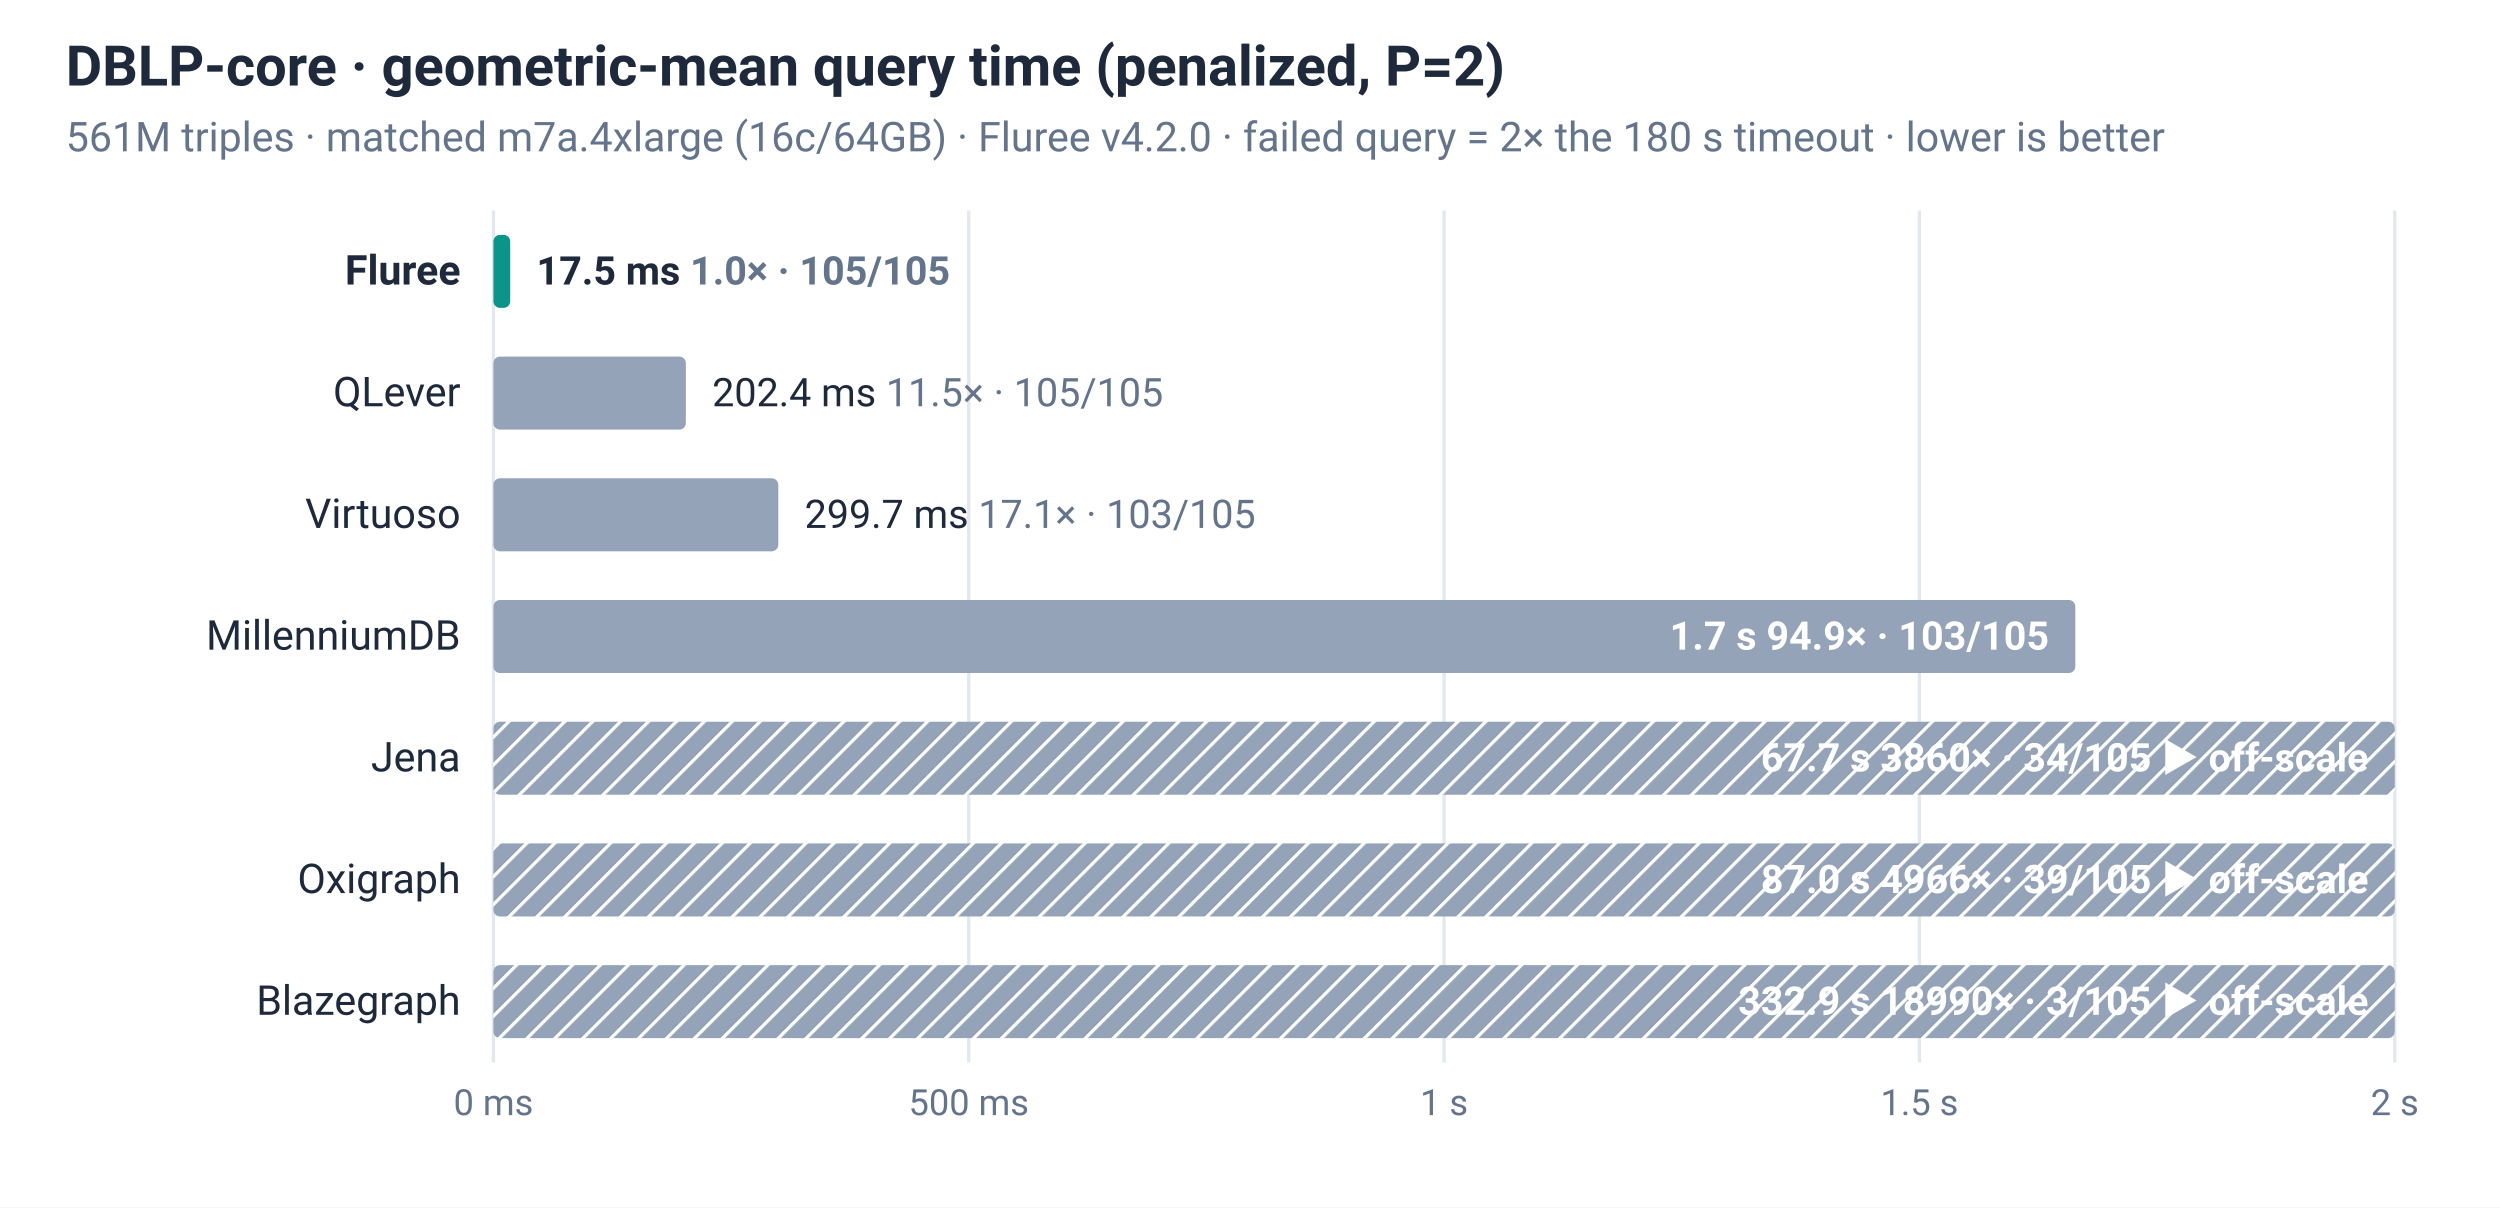
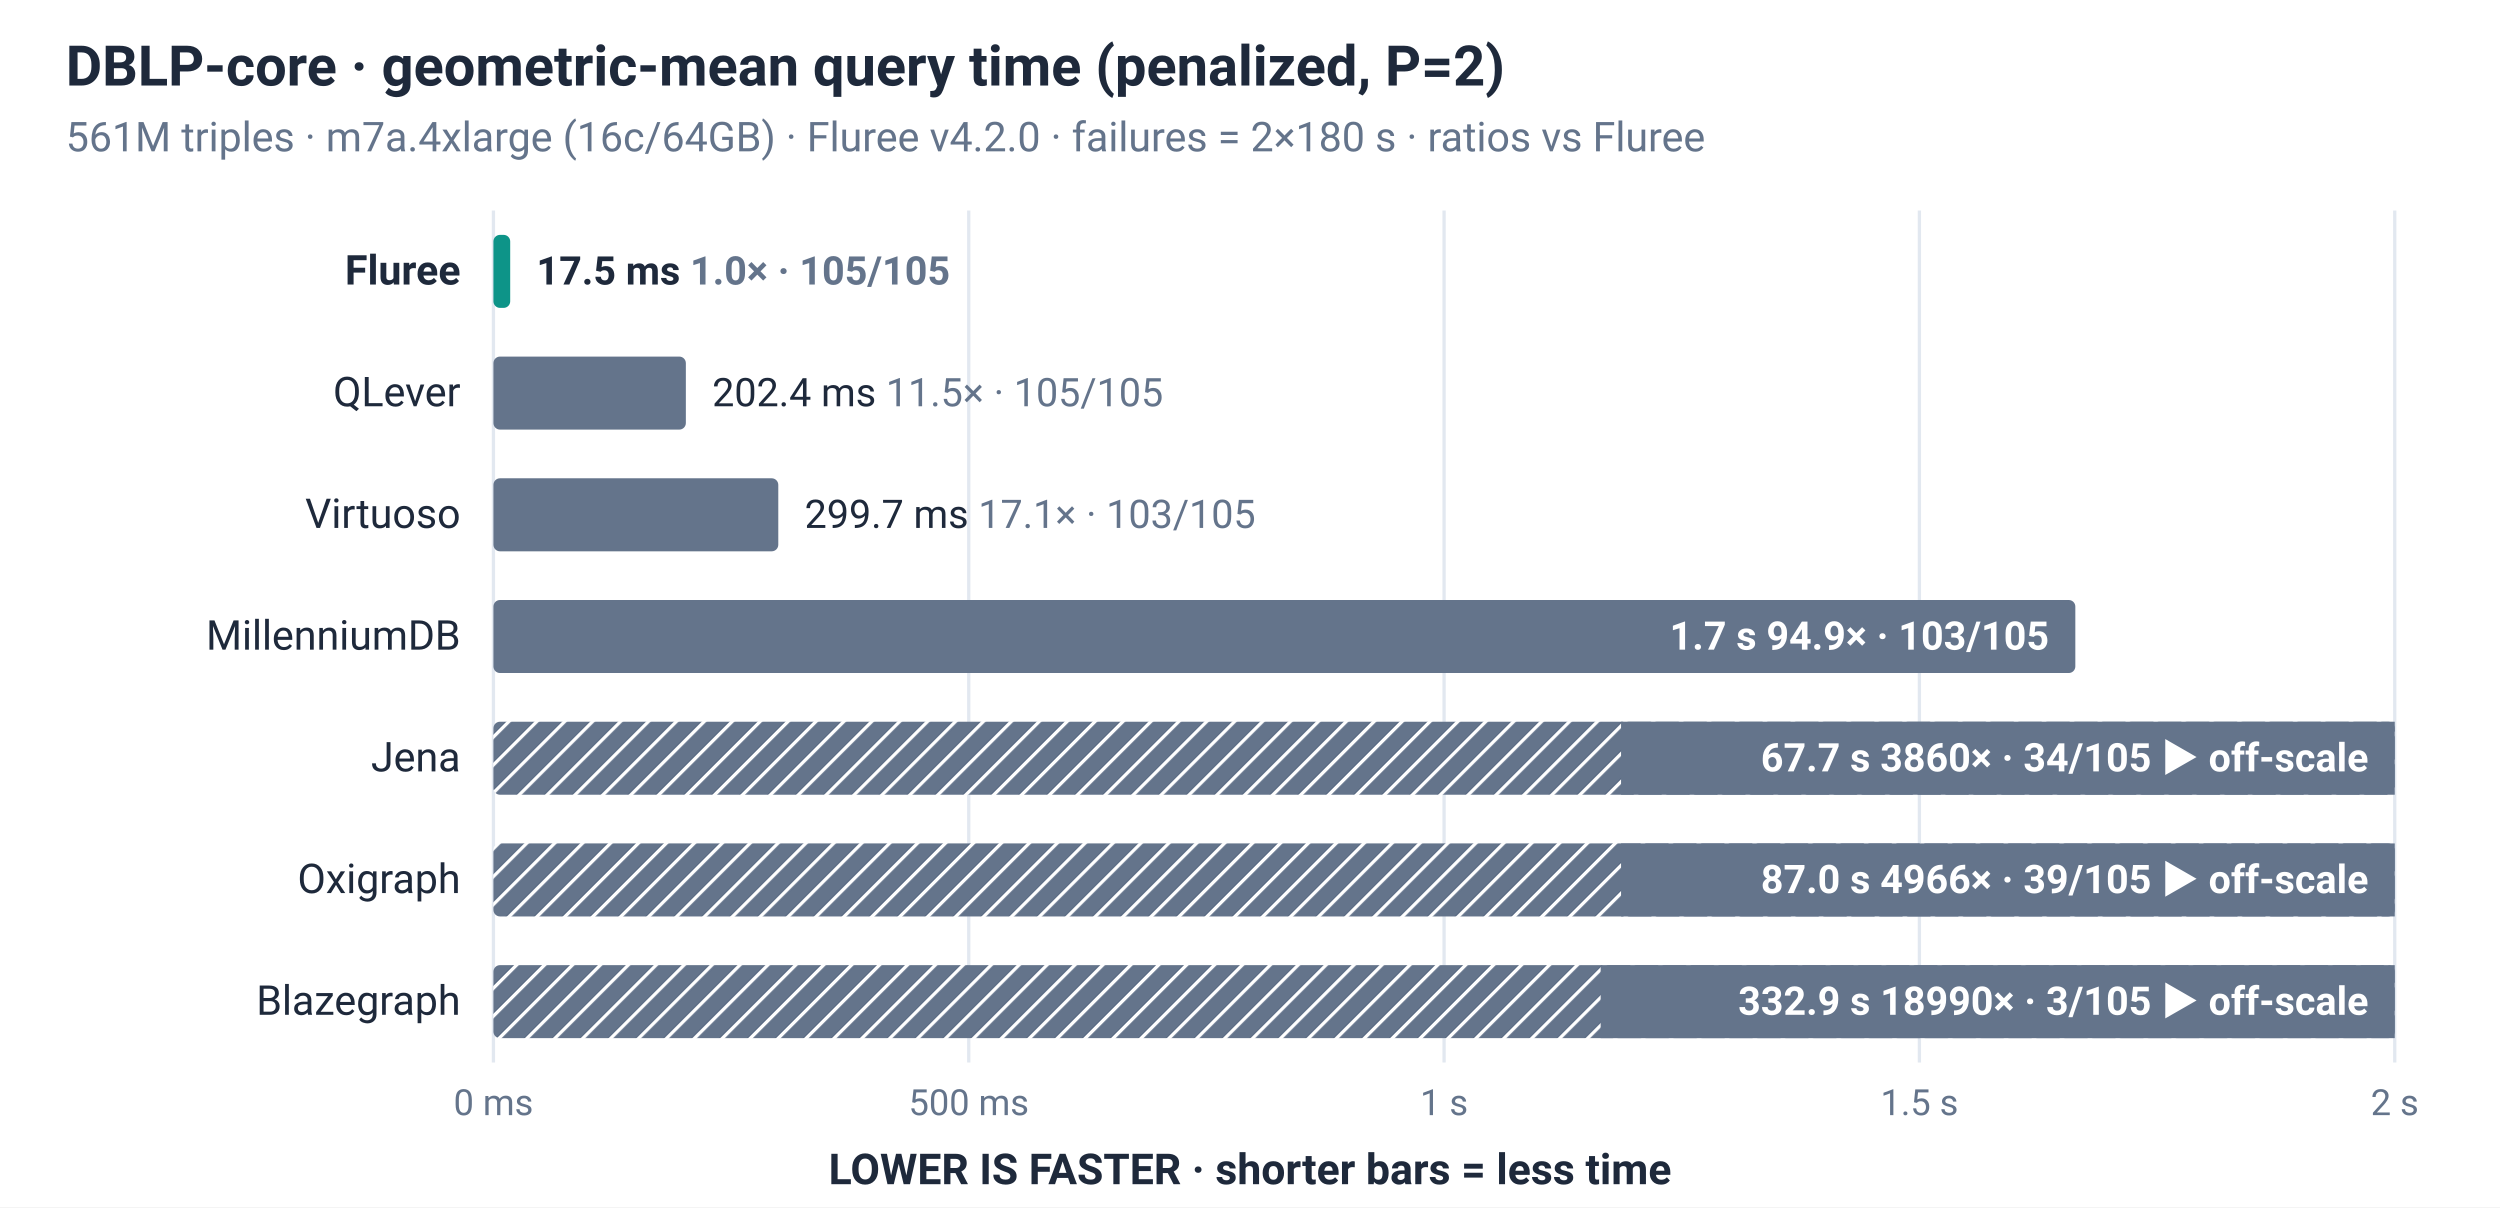
<svg xmlns="http://www.w3.org/2000/svg" width="760" height="367" viewBox="0 0 760 367" font-family="-apple-system,Segoe UI,Roboto,Helvetica,Arial,sans-serif">
  <defs>
    <pattern id="offscale" width="6" height="6" patternTransform="rotate(45)" patternUnits="userSpaceOnUse">
-       <rect width="6" height="6" fill="#94a3b8" />
+       <rect width="6" height="6" fill="#64748b" />
      <line x1="0" y1="0" x2="0" y2="6" stroke="white" stroke-width="2" />
    </pattern>
  </defs>
  <rect width="760" height="367" fill="white" />
  <text x="20" y="26" font-size="17" font-weight="700" fill="#1e293b">DBLP-core · geometric-mean query time (penalized, P=2)</text>
-   <text x="20" y="46" font-size="12.5" fill="#64748b">561M triples · matched m7a.4xlarge (16c/64GB) · Fluree v4.2.0 · failed query = 2× the 180 s timeout · lower is better</text>
+   <text x="20" y="46" font-size="12.5" fill="#64748b">561M triples · m7a.4xlarge (16c/64GB) · Fluree v4.2.0 · failures = 2×180 s · ratios vs Fluree</text>
  <line x1="150.0" y1="64" x2="150.0" y2="323" stroke="#e2e8f0" stroke-width="1" />
  <text x="150.0" y="339" font-size="11" fill="#64748b" text-anchor="middle">0 ms</text>
  <line x1="294.5" y1="64" x2="294.5" y2="323" stroke="#e2e8f0" stroke-width="1" />
  <text x="294.5" y="339" font-size="11" fill="#64748b" text-anchor="middle">500 ms</text>
  <line x1="439.0" y1="64" x2="439.0" y2="323" stroke="#e2e8f0" stroke-width="1" />
  <text x="439.0" y="339" font-size="11" fill="#64748b" text-anchor="middle">1 s</text>
  <line x1="583.5" y1="64" x2="583.5" y2="323" stroke="#e2e8f0" stroke-width="1" />
  <text x="583.5" y="339" font-size="11" fill="#64748b" text-anchor="middle">1.5 s</text>
  <line x1="728.0" y1="64" x2="728.0" y2="323" stroke="#e2e8f0" stroke-width="1" />
  <text x="728.0" y="339" font-size="11" fill="#64748b" text-anchor="middle">2 s</text>
  <text x="140" y="86.5" font-size="12.5" font-weight="700" fill="#1e293b" text-anchor="end">Fluree</text>
  <rect x="150" y="71.4" width="5.1" height="22.2" rx="2" fill="#0d9488" />
  <text x="163.1" y="86.5" font-size="12" font-weight="700" fill="#1e293b">17.5 ms  <tspan fill="#64748b">1.0× · 105/105</tspan>
  </text>
  <text x="140" y="123.5" font-size="12.5" font-weight="400" fill="#1e293b" text-anchor="end">QLever</text>
-   <rect x="150" y="108.4" width="58.5" height="22.2" rx="2" fill="#94a3b8" />
+   <rect x="150" y="108.4" width="58.5" height="22.2" rx="2" fill="#64748b" />
  <text x="216.5" y="123.5" font-size="12" font-weight="400" fill="#1e293b">202.4 ms  <tspan fill="#64748b">11.5× · 105/105</tspan>
  </text>
  <text x="140" y="160.5" font-size="12.5" font-weight="400" fill="#1e293b" text-anchor="end">Virtuoso</text>
-   <rect x="150" y="145.4" width="86.6" height="22.2" rx="2" fill="#94a3b8" />
+   <rect x="150" y="145.4" width="86.6" height="22.2" rx="2" fill="#64748b" />
  <text x="244.6" y="160.5" font-size="12" font-weight="400" fill="#1e293b">299.7 ms  <tspan fill="#64748b">17.1× · 103/105</tspan>
  </text>
  <text x="140" y="197.5" font-size="12.5" font-weight="400" fill="#1e293b" text-anchor="end">MillenniumDB</text>
-   <rect x="150" y="182.4" width="480.9" height="22.2" rx="2" fill="#94a3b8" />
+   <rect x="150" y="182.4" width="480.9" height="22.2" rx="2" fill="#64748b" />
  <text x="622.9" y="197.5" font-size="12" font-weight="700" fill="white" text-anchor="end">1.7 s   94.9× · 103/105</text>
  <text x="140" y="234.5" font-size="12.5" font-weight="400" fill="#1e293b" text-anchor="end">Jena</text>
  <rect x="150" y="219.4" width="578.0" height="22.2" rx="2" fill="url(#offscale)" />
+   <rect x="492.8" y="219.4" width="235.2" height="22.2" fill="#64748b" />
  <text x="720.0" y="234.5" font-size="12" font-weight="700" fill="white" text-anchor="end">67.7 s   3860× · 34/105  ▶ off-scale</text>
  <text x="140" y="271.5" font-size="12.5" font-weight="400" fill="#1e293b" text-anchor="end">Oxigraph</text>
  <rect x="150" y="256.4" width="578.0" height="22.2" rx="2" fill="url(#offscale)" />
+   <rect x="492.8" y="256.4" width="235.2" height="22.2" fill="#64748b" />
  <text x="720.0" y="271.5" font-size="12" font-weight="700" fill="white" text-anchor="end">87.0 s   4966× · 39/105  ▶ off-scale</text>
  <text x="140" y="308.5" font-size="12.5" font-weight="400" fill="#1e293b" text-anchor="end">Blazegraph</text>
  <rect x="150" y="293.4" width="578.0" height="22.2" rx="2" fill="url(#offscale)" />
+   <rect x="486.6" y="293.4" width="241.4" height="22.2" fill="#64748b" />
  <text x="720.0" y="308.5" font-size="12" font-weight="700" fill="white" text-anchor="end">332.9 s   18990× · 3/105  ▶ off-scale</text>
+   <text x="380" y="360" text-anchor="middle" font-size="13" font-weight="700" fill="#1e293b">LOWER IS FASTER · shorter bars = less time</text>
</svg>
